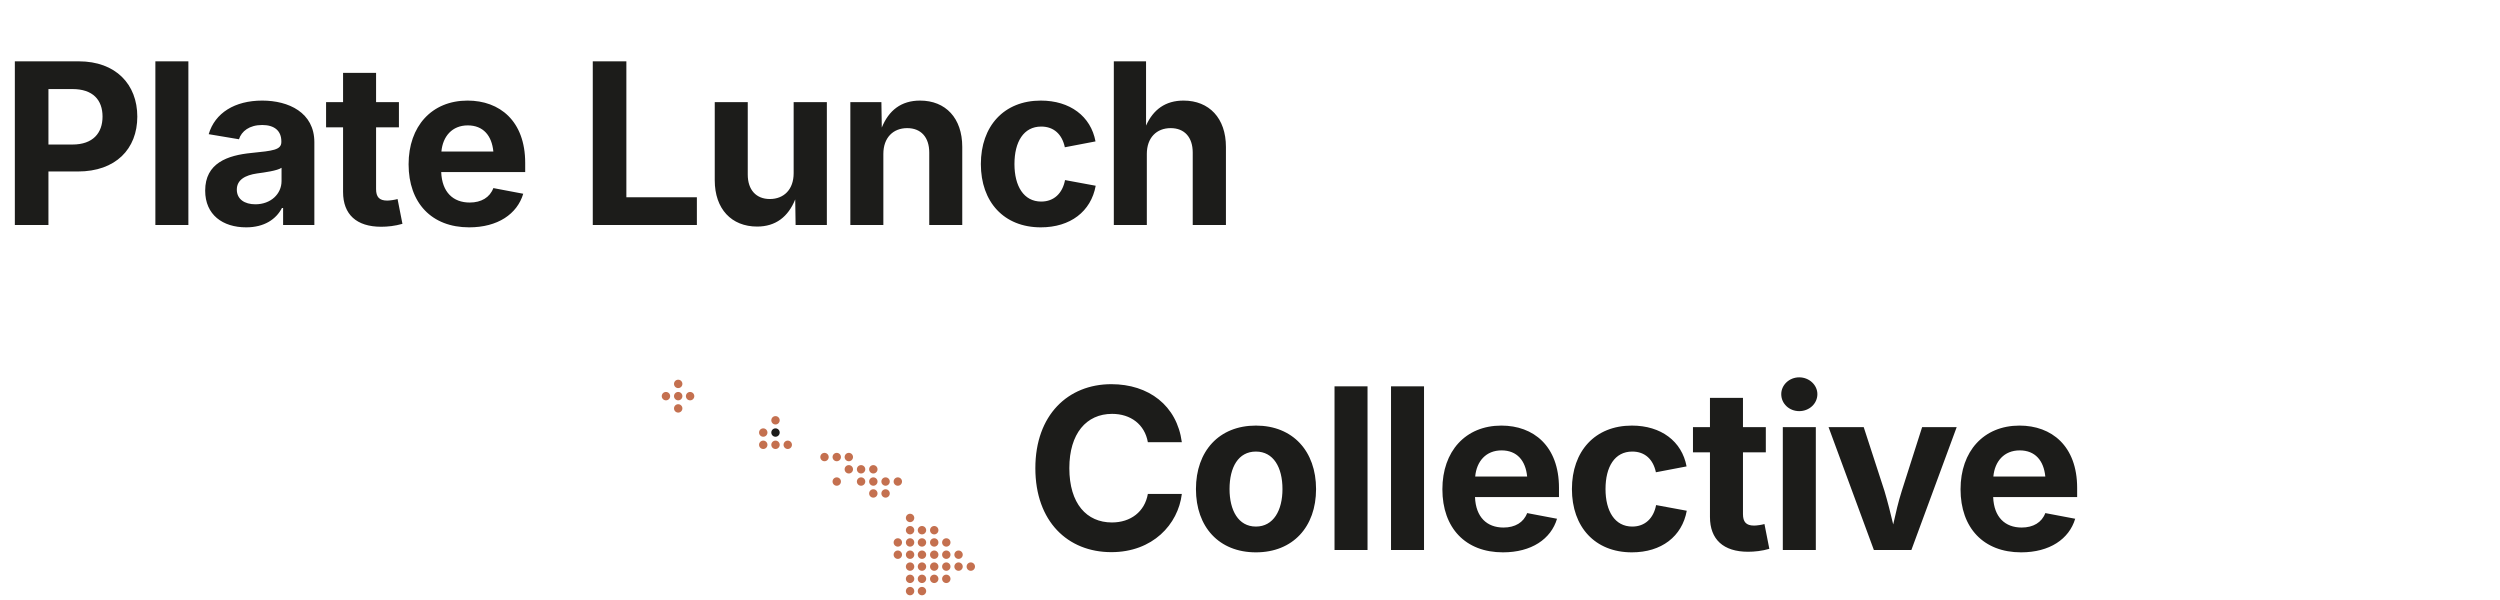
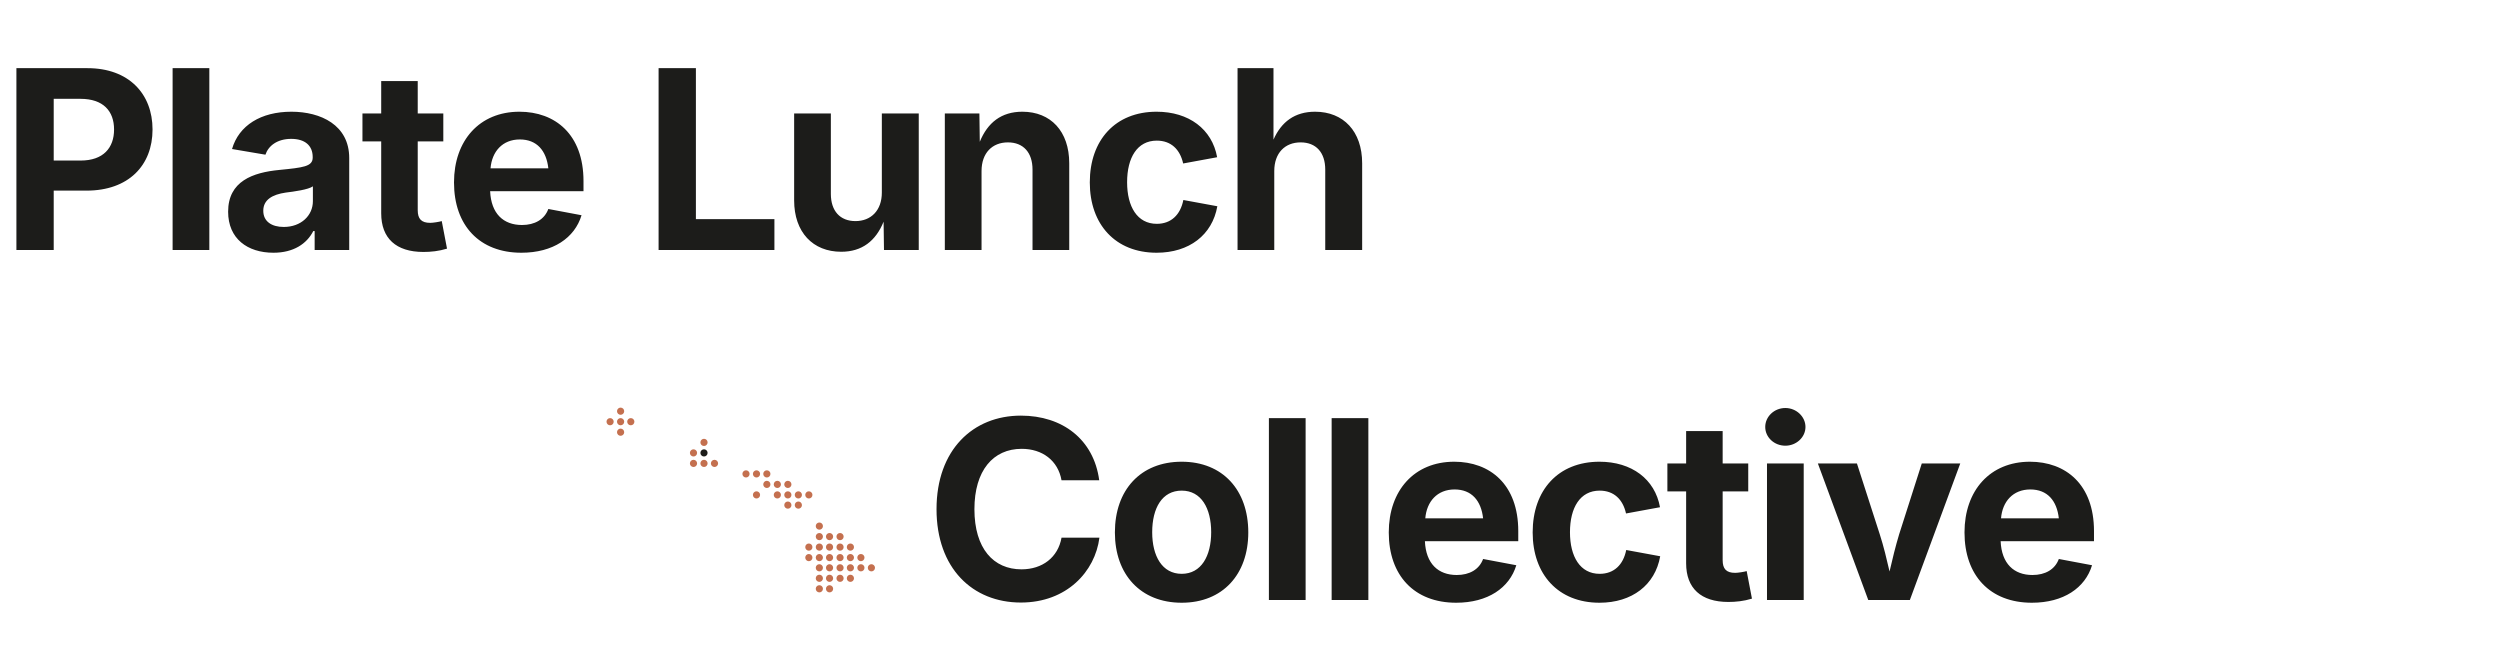
- <svg xmlns="http://www.w3.org/2000/svg" width="200" height="48" viewBox="0 0 200 48" fill="none">
-   <text x="0" y="18" font-family="system-ui, -apple-system, BlinkMacSystemFont, sans-serif" font-size="18" font-weight="700" letter-spacing="-0.02em" fill="#1C1C1A">Plate Lunch</text>
-   <g transform="translate(50, 25)">
-     <svg viewBox="0 0 1200 1200" width="28" height="28">
+ <svg xmlns="http://www.w3.org/2000/svg" width="200" height="52" viewBox="0 0 200 52" fill="none">
+   <text x="0" y="20" font-family="system-ui, -apple-system, BlinkMacSystemFont, sans-serif" font-size="20" font-weight="700" letter-spacing="-0.02em" fill="#1C1C1A">Plate Lunch</text>
+   <g transform="translate(46, 28)">
+     <svg viewBox="0 0 1200 1200" width="24" height="24">
      <circle cx="182.4" cy="244.8" r="14.4" fill="#C4704F" />
      <circle cx="140.4" cy="286.8" r="14.4" fill="#C4704F" />
      <circle cx="182.4" cy="286.8" r="14.4" fill="#C4704F" />
      <circle cx="223.2" cy="286.8" r="14.4" fill="#C4704F" />
      <circle cx="182.4" cy="328.8" r="14.4" fill="#C4704F" />
      <circle cx="516" cy="369.6" r="14.4" fill="#C4704F" />
      <circle cx="474" cy="411.6" r="14.4" fill="#C4704F" />
      <circle cx="516" cy="411.6" r="14.4" fill="#1C1C1A" />
      <circle cx="474" cy="453.6" r="14.4" fill="#C4704F" />
      <circle cx="516" cy="453.6" r="14.4" fill="#C4704F" />
      <circle cx="558" cy="453.6" r="14.4" fill="#C4704F" />
      <circle cx="684" cy="495.6" r="14.4" fill="#C4704F" />
      <circle cx="726" cy="495.6" r="14.4" fill="#C4704F" />
      <circle cx="767.4" cy="495.6" r="14.4" fill="#C4704F" />
      <circle cx="767.4" cy="537.6" r="14.4" fill="#C4704F" />
      <circle cx="809.4" cy="537.6" r="14.4" fill="#C4704F" />
      <circle cx="851.4" cy="537.6" r="14.4" fill="#C4704F" />
      <circle cx="726" cy="579.6" r="14.4" fill="#C4704F" />
      <circle cx="809.4" cy="579.6" r="14.4" fill="#C4704F" />
      <circle cx="851.4" cy="579.6" r="14.4" fill="#C4704F" />
      <circle cx="893.4" cy="579.6" r="14.4" fill="#C4704F" />
      <circle cx="935.4" cy="579.6" r="14.4" fill="#C4704F" />
      <circle cx="851.4" cy="620.4" r="14.4" fill="#C4704F" />
      <circle cx="893.4" cy="620.4" r="14.4" fill="#C4704F" />
      <circle cx="977.4" cy="704.4" r="14.4" fill="#C4704F" />
      <circle cx="977.4" cy="746.4" r="14.4" fill="#C4704F" />
      <circle cx="1018.2" cy="746.4" r="14.4" fill="#C4704F" />
      <circle cx="1060.2" cy="746.4" r="14.4" fill="#C4704F" />
      <circle cx="935.4" cy="788.4" r="14.4" fill="#C4704F" />
      <circle cx="977.4" cy="788.4" r="14.4" fill="#C4704F" />
      <circle cx="1018.2" cy="788.4" r="14.4" fill="#C4704F" />
      <circle cx="1060.2" cy="788.4" r="14.4" fill="#C4704F" />
      <circle cx="1101.6" cy="788.4" r="14.4" fill="#C4704F" />
      <circle cx="935.4" cy="830.4" r="14.4" fill="#C4704F" />
      <circle cx="977.4" cy="830.4" r="14.4" fill="#C4704F" />
      <circle cx="1018.2" cy="830.4" r="14.4" fill="#C4704F" />
      <circle cx="1060.2" cy="830.4" r="14.4" fill="#C4704F" />
      <circle cx="1101.6" cy="830.4" r="14.4" fill="#C4704F" />
      <circle cx="1143.6" cy="830.4" r="14.4" fill="#C4704F" />
      <circle cx="977.4" cy="871.2" r="14.4" fill="#C4704F" />
      <circle cx="1018.2" cy="871.2" r="14.4" fill="#C4704F" />
      <circle cx="1060.2" cy="871.2" r="14.4" fill="#C4704F" />
      <circle cx="1101.6" cy="871.2" r="14.4" fill="#C4704F" />
      <circle cx="1143.6" cy="871.2" r="14.4" fill="#C4704F" />
      <circle cx="1185.6" cy="871.2" r="14.4" fill="#C4704F" />
      <circle cx="977.4" cy="913.2" r="14.4" fill="#C4704F" />
      <circle cx="1018.2" cy="913.2" r="14.4" fill="#C4704F" />
      <circle cx="1060.2" cy="913.2" r="14.4" fill="#C4704F" />
      <circle cx="1101.6" cy="913.2" r="14.4" fill="#C4704F" />
      <circle cx="977.4" cy="955.2" r="14.4" fill="#C4704F" />
      <circle cx="1018.2" cy="955.2" r="14.4" fill="#C4704F" />
    </svg>
  </g>
-   <text x="82" y="44" font-family="system-ui, -apple-system, BlinkMacSystemFont, sans-serif" font-size="18" font-weight="700" letter-spacing="-0.02em" fill="#1C1C1A">Collective</text>
+   <text x="74" y="48" font-family="system-ui, -apple-system, BlinkMacSystemFont, sans-serif" font-size="20" font-weight="700" letter-spacing="-0.02em" fill="#1C1C1A">Collective</text>
</svg>
